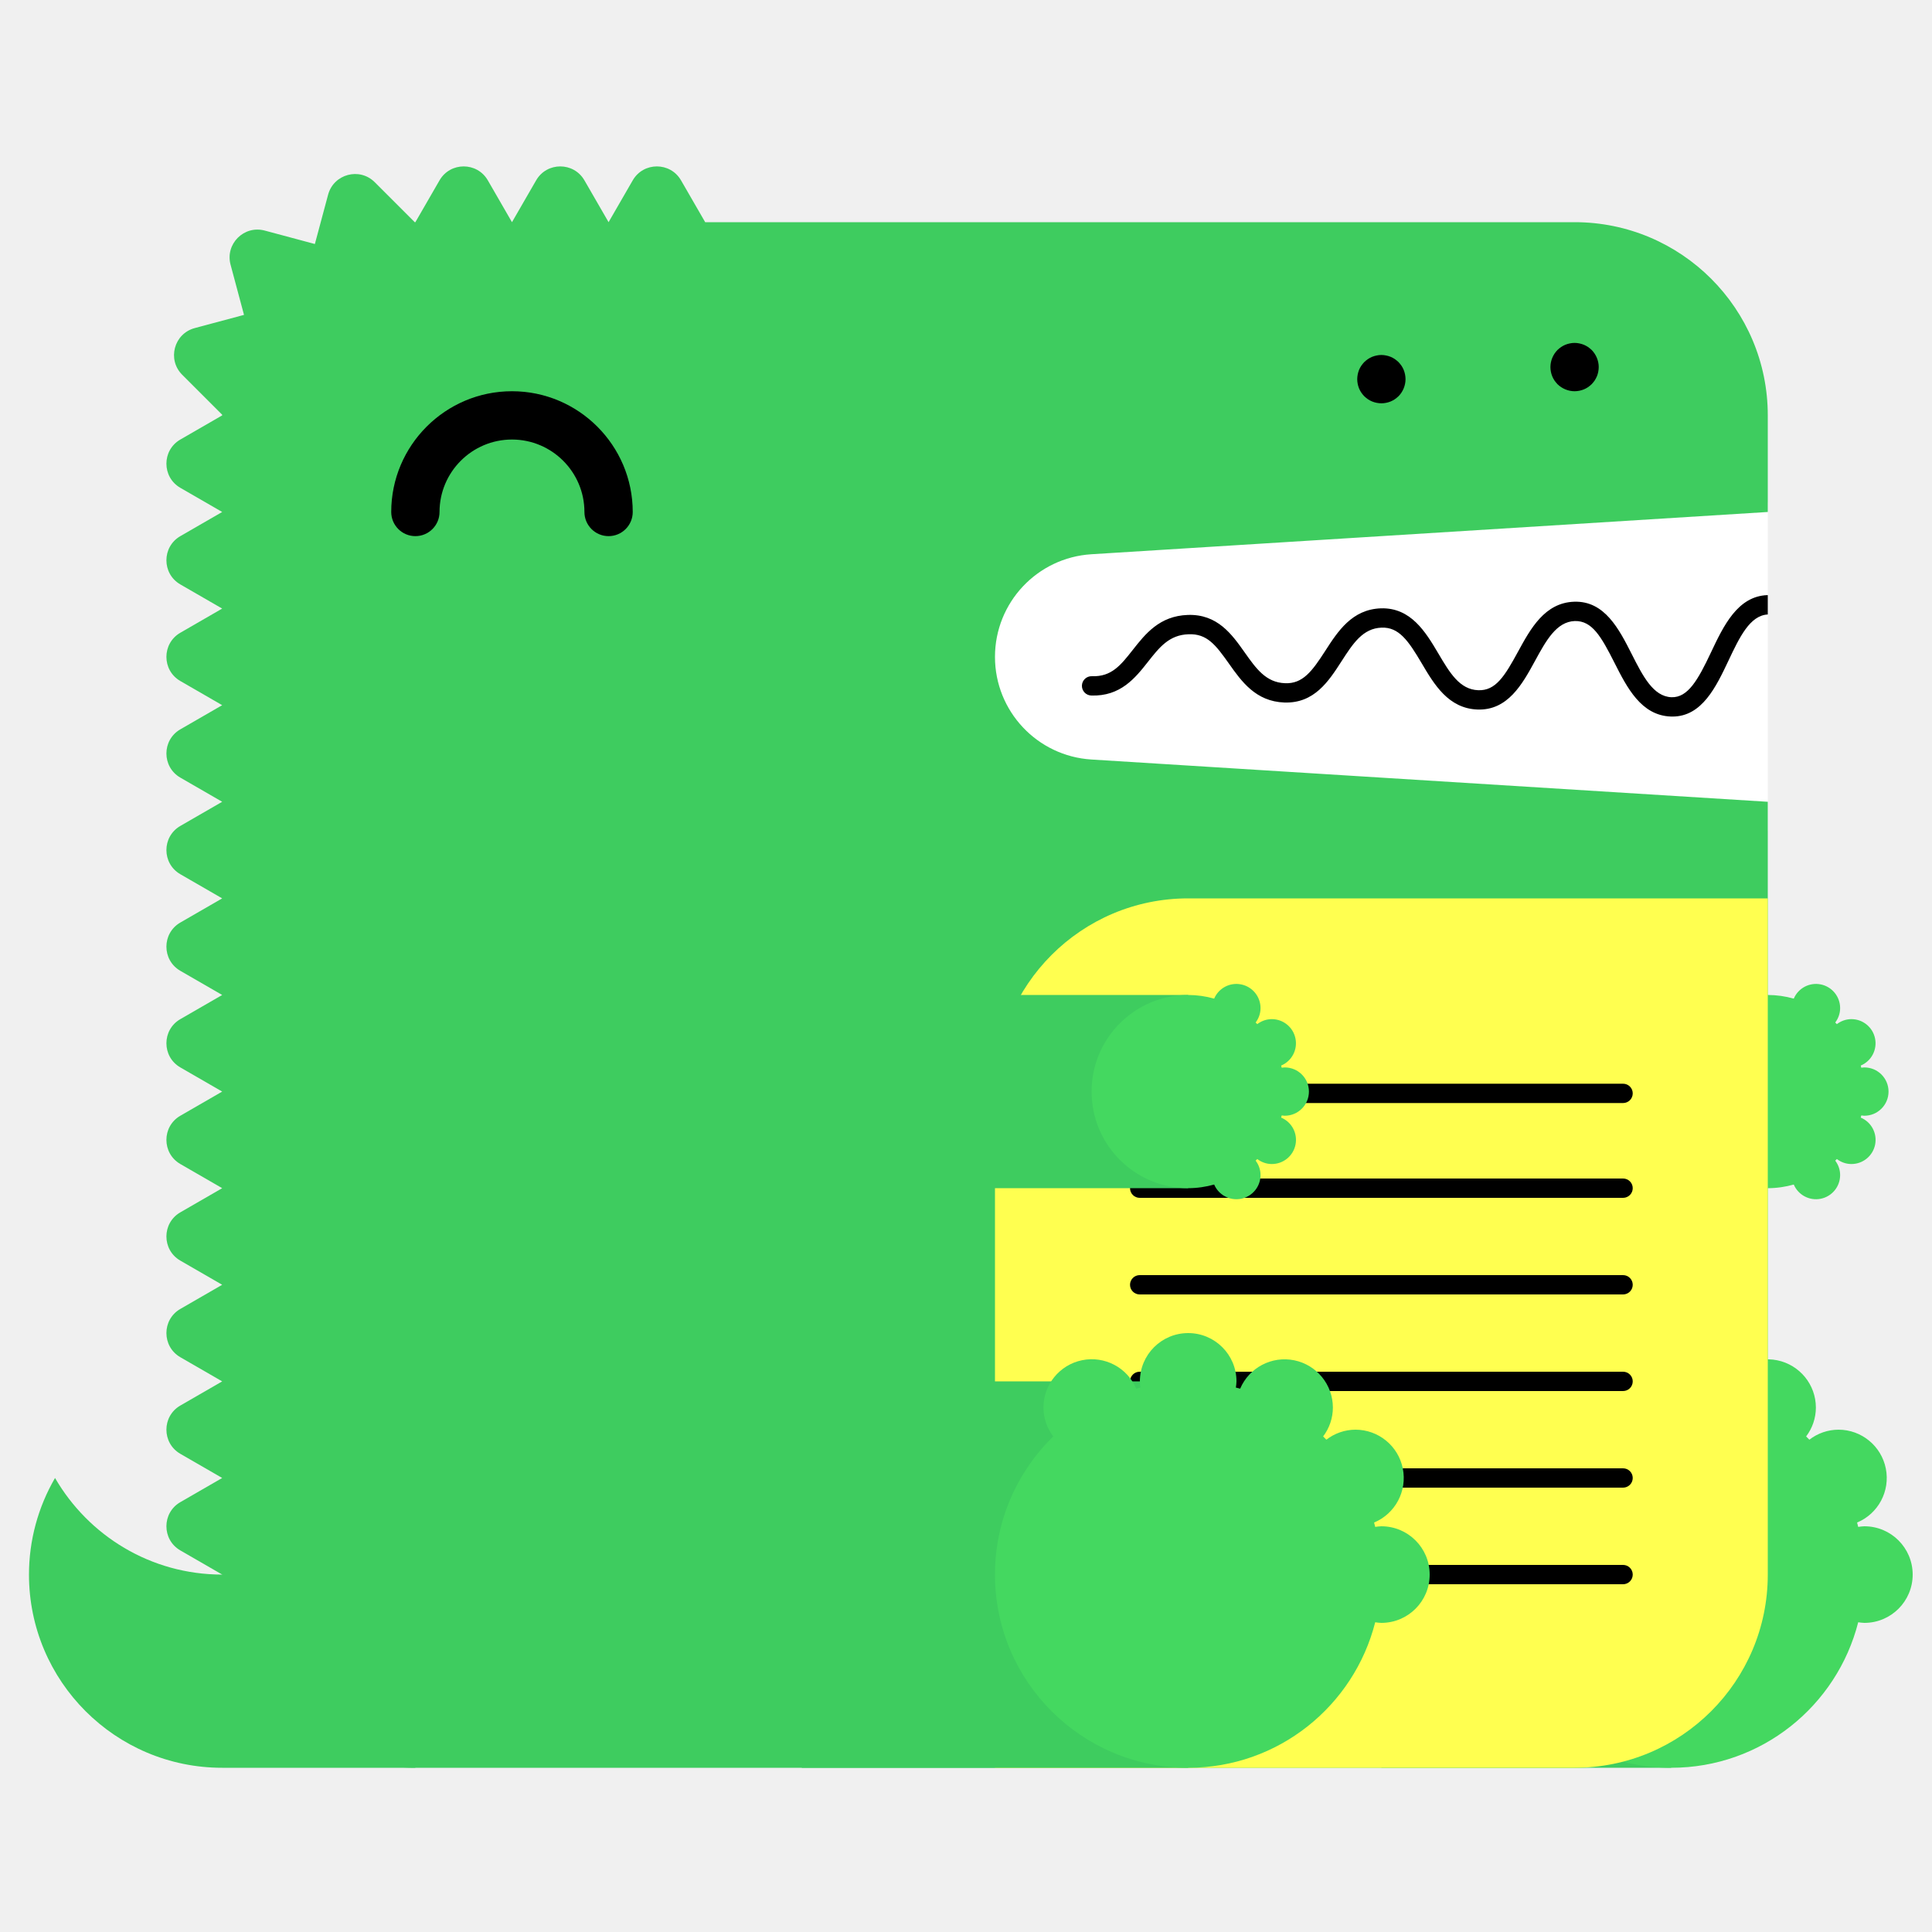
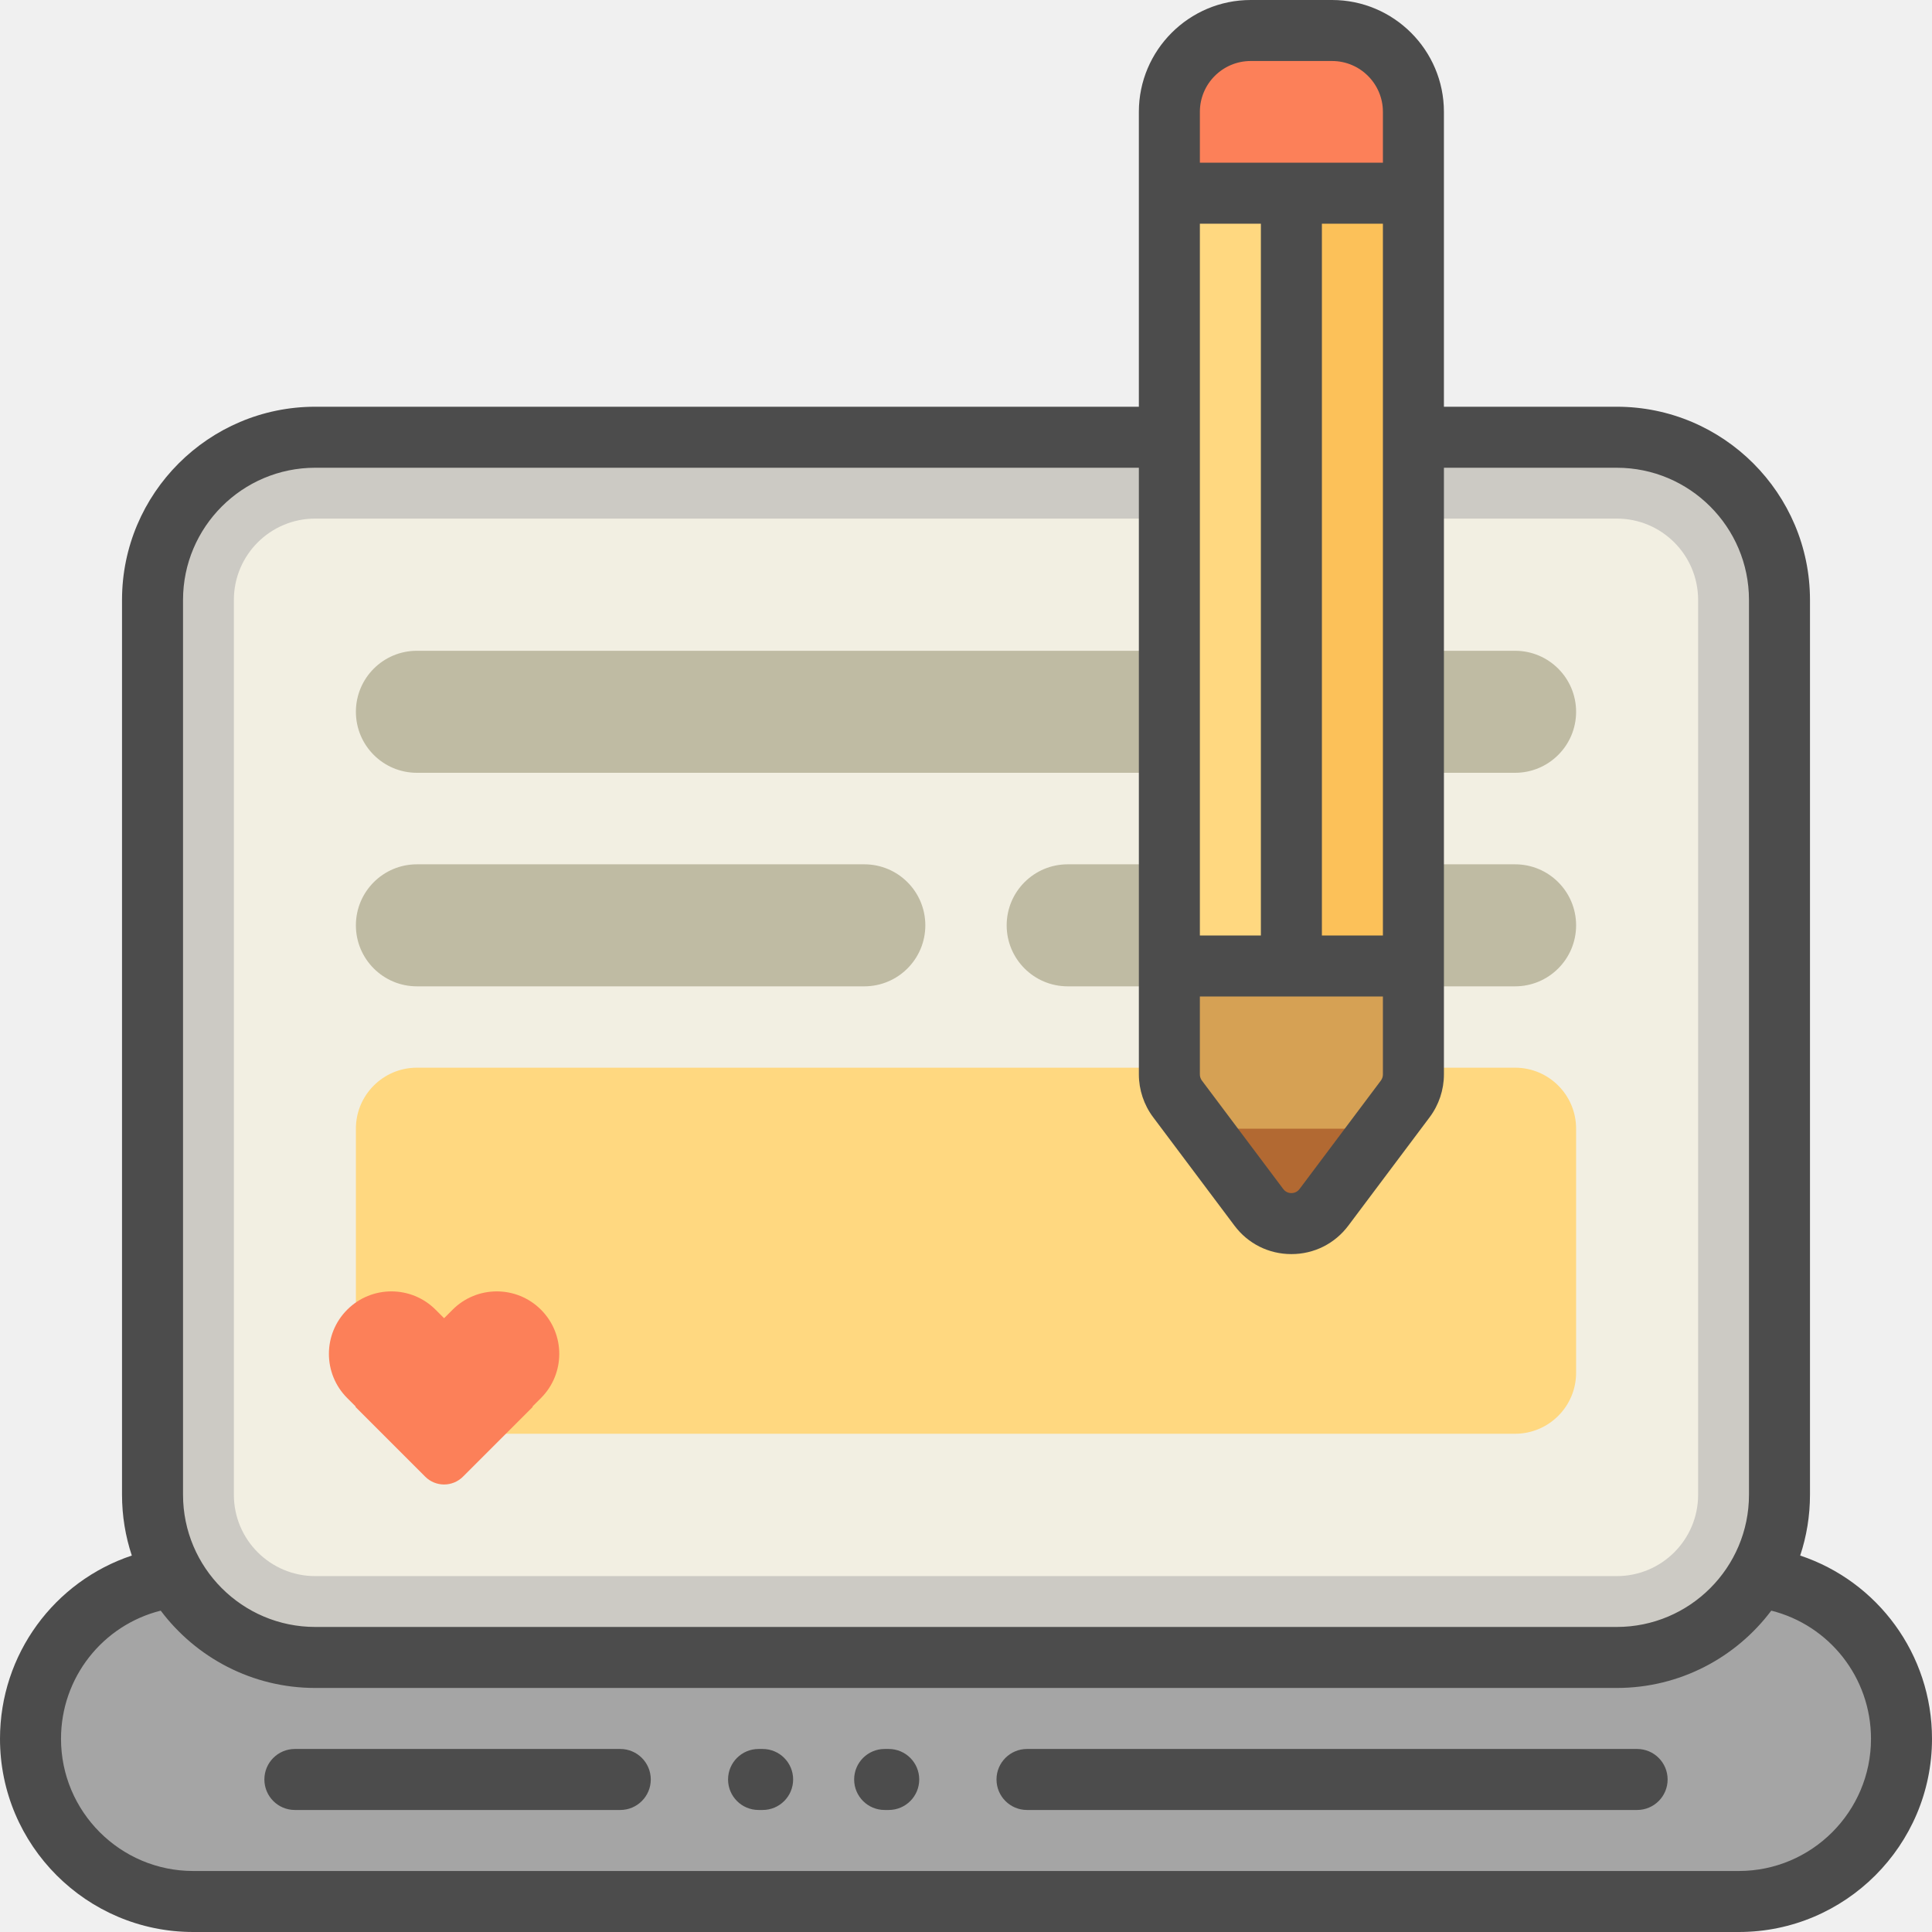
- <svg xmlns="http://www.w3.org/2000/svg" width="200" height="200" viewBox="0 0 200 200">
-   <g fill="none" fill-rule="evenodd">
-     <path fill="#FFF" d="M99 52h84v34H99z" />
-     <path d="M23 163c-7.398 0-13.843-4.027-17.303-10A19.886 19.886 0 0 0 3 163c0 11.046 8.954 20 20 20h20v-20H23z" fill="#3ECC5F" />
-     <path d="M112.98 57.376L183 53V43c0-11.046-8.954-20-20-20H73l-2.5-4.33c-1.112-1.925-3.889-1.925-5 0L63 23l-2.5-4.33c-1.111-1.925-3.889-1.925-5 0L53 23l-2.5-4.33c-1.111-1.925-3.889-1.925-5 0L43 23c-.022 0-.042.003-.065.003l-4.142-4.141c-1.57-1.571-4.252-.853-4.828 1.294l-1.369 5.104-5.192-1.392c-2.148-.575-4.111 1.389-3.535 3.536l1.39 5.193-5.102 1.367c-2.148.576-2.867 3.259-1.296 4.83l4.142 4.142c0 .021-.003.042-.003.064l-4.33 2.5c-1.925 1.111-1.925 3.889 0 5L23 53l-4.33 2.5c-1.925 1.111-1.925 3.889 0 5L23 63l-4.33 2.5c-1.925 1.111-1.925 3.889 0 5L23 73l-4.33 2.5c-1.925 1.111-1.925 3.889 0 5L23 83l-4.33 2.5c-1.925 1.111-1.925 3.889 0 5L23 93l-4.33 2.5c-1.925 1.111-1.925 3.889 0 5L23 103l-4.33 2.5c-1.925 1.111-1.925 3.889 0 5L23 113l-4.33 2.5c-1.925 1.111-1.925 3.889 0 5L23 123l-4.33 2.5c-1.925 1.111-1.925 3.889 0 5L23 133l-4.33 2.5c-1.925 1.111-1.925 3.889 0 5L23 143l-4.33 2.5c-1.925 1.111-1.925 3.889 0 5L23 153l-4.33 2.5c-1.925 1.111-1.925 3.889 0 5L23 163c0 11.046 8.954 20 20 20h120c11.046 0 20-8.954 20-20V83l-70.02-4.376A10.645 10.645 0 0 1 103 68c0-5.621 4.37-10.273 9.98-10.624" fill="#3ECC5F" />
-     <path fill="#3ECC5F" d="M143 183h30v-40h-30z" />
-     <path d="M193 158c-.219 0-.428.037-.639.064-.038-.15-.074-.301-.116-.451A5 5 0 0 0 190.32 148a4.96 4.96 0 0 0-3.016 1.036 26.531 26.531 0 0 0-.335-.336 4.955 4.955 0 0 0 1.011-2.987 5 5 0 0 0-9.599-1.959c-.148-.042-.297-.077-.445-.115.027-.211.064-.42.064-.639a5 5 0 0 0-5-5 5 5 0 0 0-5 5c0 .219.037.428.064.639-.148.038-.297.073-.445.115a4.998 4.998 0 0 0-9.599 1.959c0 1.125.384 2.151 1.011 2.987-3.717 3.632-6.031 8.693-6.031 14.3 0 11.046 8.954 20 20 20 9.339 0 17.16-6.41 19.361-15.064.211.027.42.064.639.064a5 5 0 0 0 5-5 5 5 0 0 0-5-5" fill="#44D860" />
-     <path fill="#3ECC5F" d="M153 123h30v-20h-30z" />
-     <path d="M193 115.5a2.5 2.5 0 1 0 0-5c-.109 0-.214.019-.319.032-.02-.075-.037-.15-.058-.225a2.501 2.501 0 0 0-.963-4.807c-.569 0-1.088.197-1.508.518a6.653 6.653 0 0 0-.168-.168c.314-.417.506-.931.506-1.494a2.5 2.5 0 0 0-4.8-.979A9.987 9.987 0 0 0 183 103c-5.522 0-10 4.478-10 10s4.478 10 10 10c.934 0 1.833-.138 2.69-.377a2.5 2.5 0 0 0 4.8-.979c0-.563-.192-1.077-.506-1.494.057-.055.113-.111.168-.168.42.321.939.518 1.508.518a2.5 2.5 0 0 0 .963-4.807c.021-.074.038-.15.058-.225.105.013.21.032.319.032" fill="#44D860" />
-     <path d="M63 55.5a2.5 2.5 0 0 1-2.5-2.5c0-4.136-3.364-7.5-7.5-7.5s-7.5 3.364-7.5 7.5a2.5 2.5 0 1 1-5 0c0-6.893 5.607-12.5 12.5-12.5S65.5 46.107 65.5 53a2.5 2.5 0 0 1-2.5 2.5" fill="#000" />
-     <path d="M103 183h60c11.046 0 20-8.954 20-20V93h-60c-11.046 0-20 8.954-20 20v70z" fill="#FFFF50" />
-     <path d="M168.02 124h-50.04a1 1 0 1 1 0-2h50.04a1 1 0 1 1 0 2m0 20h-50.04a1 1 0 1 1 0-2h50.04a1 1 0 1 1 0 2m0 20h-50.04a1 1 0 1 1 0-2h50.04a1 1 0 1 1 0 2m0-49.814h-50.04a1 1 0 1 1 0-2h50.04a1 1 0 1 1 0 2m0 19.814h-50.04a1 1 0 1 1 0-2h50.04a1 1 0 1 1 0 2m0 20h-50.04a1 1 0 1 1 0-2h50.04a1 1 0 1 1 0 2M183 61.611c-.012 0-.022-.006-.034-.005-3.09.105-4.552 3.196-5.842 5.923-1.346 2.85-2.387 4.703-4.093 4.647-1.889-.068-2.969-2.202-4.113-4.46-1.314-2.594-2.814-5.536-5.963-5.426-3.046.104-4.513 2.794-5.807 5.167-1.377 2.528-2.314 4.065-4.121 3.994-1.927-.07-2.951-1.805-4.136-3.813-1.321-2.236-2.848-4.75-5.936-4.664-2.994.103-4.465 2.385-5.763 4.4-1.373 2.13-2.335 3.428-4.165 3.351-1.973-.07-2.992-1.51-4.171-3.177-1.324-1.873-2.816-3.993-5.895-3.89-2.928.1-4.399 1.97-5.696 3.618-1.232 1.564-2.194 2.802-4.229 2.724a1 1 0 0 0-.072 2c3.017.101 4.545-1.8 5.872-3.487 1.177-1.496 2.193-2.787 4.193-2.855 1.926-.082 2.829 1.115 4.195 3.045 1.297 1.834 2.769 3.914 5.731 4.021 3.103.104 4.596-2.215 5.918-4.267 1.182-1.834 2.202-3.417 4.15-3.484 1.793-.067 2.769 1.35 4.145 3.681 1.297 2.197 2.766 4.686 5.787 4.796 3.125.108 4.634-2.62 5.949-5.035 1.139-2.088 2.214-4.06 4.119-4.126 1.793-.042 2.728 1.595 4.111 4.33 1.292 2.553 2.757 5.445 5.825 5.556l.169.003c3.064 0 4.518-3.075 5.805-5.794 1.139-2.41 2.217-4.68 4.067-4.773v-2z" fill="#000" />
-     <path fill="#3ECC5F" d="M83 183h40v-40H83z" />
-     <path d="M143 158c-.219 0-.428.037-.639.064-.038-.15-.074-.301-.116-.451A5 5 0 0 0 140.32 148a4.96 4.96 0 0 0-3.016 1.036 26.531 26.531 0 0 0-.335-.336 4.955 4.955 0 0 0 1.011-2.987 5 5 0 0 0-9.599-1.959c-.148-.042-.297-.077-.445-.115.027-.211.064-.42.064-.639a5 5 0 0 0-5-5 5 5 0 0 0-5 5c0 .219.037.428.064.639-.148.038-.297.073-.445.115a4.998 4.998 0 0 0-9.599 1.959c0 1.125.384 2.151 1.011 2.987-3.717 3.632-6.031 8.693-6.031 14.3 0 11.046 8.954 20 20 20 9.339 0 17.16-6.41 19.361-15.064.211.027.42.064.639.064a5 5 0 0 0 5-5 5 5 0 0 0-5-5" fill="#44D860" />
-     <path fill="#3ECC5F" d="M83 123h40v-20H83z" />
-     <path d="M133 115.5a2.5 2.5 0 1 0 0-5c-.109 0-.214.019-.319.032-.02-.075-.037-.15-.058-.225a2.501 2.501 0 0 0-.963-4.807c-.569 0-1.088.197-1.508.518a6.653 6.653 0 0 0-.168-.168c.314-.417.506-.931.506-1.494a2.5 2.5 0 0 0-4.8-.979A9.987 9.987 0 0 0 123 103c-5.522 0-10 4.478-10 10s4.478 10 10 10c.934 0 1.833-.138 2.69-.377a2.5 2.5 0 0 0 4.8-.979c0-.563-.192-1.077-.506-1.494.057-.055.113-.111.168-.168.42.321.939.518 1.508.518a2.5 2.5 0 0 0 .963-4.807c.021-.074.038-.15.058-.225.105.013.21.032.319.032" fill="#44D860" />
-     <path d="M143 41.75c-.16 0-.33-.02-.49-.05a2.52 2.52 0 0 1-.47-.14c-.15-.06-.29-.14-.431-.23-.13-.09-.259-.2-.38-.31-.109-.12-.219-.24-.309-.38s-.17-.28-.231-.43a2.619 2.619 0 0 1-.189-.96c0-.16.02-.33.05-.49.03-.16.08-.31.139-.47.061-.15.141-.29.231-.43.09-.13.2-.26.309-.38.121-.11.25-.22.38-.31.141-.09.281-.17.431-.23.149-.06.31-.11.47-.14.32-.07.65-.07.98 0 .159.03.32.08.47.14.149.06.29.14.43.23.13.09.259.2.38.31.11.12.22.25.31.38.09.14.17.28.23.43.06.16.11.31.14.47.029.16.05.33.05.49 0 .66-.271 1.31-.73 1.77-.121.11-.25.22-.38.31-.14.09-.281.17-.43.23a2.565 2.565 0 0 1-.96.19m20-1.25c-.66 0-1.3-.27-1.771-.73a3.802 3.802 0 0 1-.309-.38c-.09-.14-.17-.28-.231-.43a2.619 2.619 0 0 1-.189-.96c0-.66.27-1.3.729-1.77.121-.11.25-.22.38-.31.141-.09.281-.17.431-.23.149-.06.31-.11.47-.14.32-.07.66-.07.98 0 .159.03.32.08.47.14.149.06.29.14.43.23.13.09.259.2.38.31.459.47.73 1.11.73 1.77 0 .16-.021.33-.05.49-.03.16-.08.32-.14.47-.07.15-.14.29-.23.43-.09.13-.2.26-.31.38-.121.11-.25.22-.38.31-.14.09-.281.17-.43.23a2.565 2.565 0 0 1-.96.19" fill="#000" />
-   </g>
+ <svg xmlns="http://www.w3.org/2000/svg" version="1.1" id="Layer_1" x="0px" y="0px" viewBox="0 0 512 512" style="enable-background:new 0 0 512 512;" xml:space="preserve">
+   <path style="fill:#A5A5A5;" d="M503.916,460.8L503.916,460.8c0,23.812-19.304,43.116-43.116,43.116H51.2  c-23.812,0-43.116-19.304-43.116-43.116l0,0c0-23.812,19.304-43.116,43.116-43.116h409.6  C484.612,417.684,503.916,436.988,503.916,460.8z" />
+   <path style="fill:#CCCAC4;" d="M471.579,158.989v237.137c0,23.812-19.304,43.116-43.116,43.116H83.537  c-23.812,0-43.116-19.304-43.116-43.116V158.989c0-23.812,19.304-43.116,43.116-43.116h344.926  C452.275,115.874,471.579,135.178,471.579,158.989z" />
+   <path style="fill:#F2EFE2;" d="M428.463,417.684H83.537c-11.906,0-21.558-9.651-21.558-21.558V158.989  c0-11.906,9.651-21.558,21.558-21.558h344.926c11.906,0,21.558,9.651,21.558,21.558v237.137  C450.021,408.033,440.37,417.684,428.463,417.684z" />
+   <path style="fill:#BFBBA3;" d="M401.516,204.8H110.484c-8.929,0-16.168-7.239-16.168-16.168l0,0c0-8.929,7.239-16.168,16.168-16.168  h291.032c8.929,0,16.168,7.239,16.168,16.168l0,0C417.684,197.561,410.445,204.8,401.516,204.8z M245.221,245.221L245.221,245.221  c0-8.929-7.239-16.168-16.168-16.168H110.484c-8.929,0-16.168,7.239-16.168,16.168l0,0c0,8.929,7.239,16.168,16.168,16.168h118.568  C237.982,261.389,245.221,254.15,245.221,245.221z M417.684,245.221L417.684,245.221c0-8.929-7.239-16.168-16.168-16.168H282.947  c-8.929,0-16.168,7.239-16.168,16.168l0,0c0,8.929,7.239,16.168,16.168,16.168h118.568  C410.445,261.389,417.684,254.15,417.684,245.221z" />
+   <path style="fill:#FFD880;" d="M401.516,379.958H110.484c-8.929,0-16.168-7.239-16.168-16.168v-64.674  c0-8.929,7.239-16.168,16.168-16.168h291.032c8.929,0,16.168,7.239,16.168,16.168v64.674  C417.684,372.719,410.445,379.958,401.516,379.958z" />
+   <path style="fill:#FC8059;" d="M143.361,370.496l-2.258,2.258l0.083,0.083l-18.495,18.495c-1.327,1.327-3.127,2.073-5.004,2.073l0,0  c-1.877,0-3.677-0.746-5.004-2.073L94.19,372.837l0.083-0.083l-2.258-2.258c-6.466-6.466-6.466-16.949,0-23.415l0,0  c6.466-6.466,16.949-6.466,23.415,0l2.258,2.258l2.258-2.258c6.466-6.466,16.949-6.466,23.415,0l0,0  C149.827,353.547,149.827,364.03,143.361,370.496z" />
+   <path style="fill:#D6A154;" d="M372.413,291.212l-21.558,28.744c-4.312,5.748-12.935,5.748-17.246,0l-21.558-28.744  c-1.399-1.866-2.156-4.135-2.156-6.467V29.642c0-11.906,9.651-21.558,21.558-21.558h21.558c11.906,0,21.558,9.651,21.558,21.558  v255.102C374.568,287.076,373.812,289.346,372.413,291.212z" />
+   <path style="fill:#B26932;" d="M366.484,299.116l-15.629,20.839c-4.312,5.748-12.935,5.748-17.246,0l-15.629-20.839H366.484z" />
+   <path style="fill:#FFD880;" d="M309.895,256V29.642c0-11.906,9.651-21.558,21.558-21.558h21.558  c11.906,0,21.558,9.651,21.558,21.558V256H309.895z" />
+   <path style="fill:#FCC159;" d="M342.232,256V8.084h10.779c11.906,0,21.558,9.651,21.558,21.558V256H342.232z" />
+   <path style="fill:#FC8059;" d="M374.568,29.642V51.2h-64.674V29.642c0-11.906,9.651-21.558,21.558-21.558h21.558  C364.917,8.084,374.568,17.736,374.568,29.642z" />
+   <path style="fill:#4C4C4C;" d="M477.068,412.237c1.685-5.067,2.596-10.485,2.596-16.11V158.989c0-28.231-22.969-51.2-51.2-51.2  h-45.811V29.642C382.653,13.298,369.355,0,353.01,0h-21.558c-16.344,0-29.642,13.298-29.642,29.642v78.147H83.537  c-28.231,0-51.2,22.969-51.2,51.2v237.137c0,5.627,0.912,11.043,2.596,16.11C14.43,419.065,0,438.368,0,460.8  C0,489.031,22.969,512,51.2,512h409.6c28.231,0,51.2-22.969,51.2-51.2C512,438.368,497.57,419.065,477.068,412.237z M317.979,29.642  c0-7.43,6.044-13.474,13.474-13.474h21.558c7.43,0,13.474,6.044,13.474,13.474v13.474h-48.505V29.642z M366.484,59.284v188.632  h-16.168V59.284H366.484z M317.979,59.284h16.168v188.632h-16.168V59.284z M317.979,264.084h48.505v20.66  c0,0.579-0.192,1.153-0.539,1.617l-21.558,28.743c-0.704,0.938-1.652,1.078-2.156,1.078s-1.452-0.14-2.156-1.078l-21.557-28.741  c-0.348-0.466-0.54-1.04-0.54-1.619V264.084z M48.505,158.989c0-19.317,15.715-35.032,35.032-35.032h218.274v160.786  c0,4.053,1.339,8.071,3.773,11.318l21.558,28.743c3.596,4.796,9.096,7.545,15.091,7.545s11.495-2.75,15.091-7.545l21.558-28.742  c2.433-3.244,3.773-7.263,3.773-11.319V123.958h45.811c19.317,0,35.032,15.715,35.032,35.032v237.137  c0,19.317-15.715,35.032-35.032,35.032H83.537c-19.317,0-35.032-15.715-35.032-35.032V158.989z M460.8,495.832H51.2  c-19.317,0-35.032-15.715-35.032-35.032c0-16.257,11.071-30.113,26.426-33.963c9.349,12.434,24.222,20.49,40.943,20.49h344.926  c16.72,0,31.594-8.056,40.943-20.49c15.355,3.85,26.426,17.707,26.426,33.963C495.832,480.117,480.117,495.832,460.8,495.832z   M172.463,471.579c0,4.466-3.618,8.084-8.084,8.084H78.147c-4.466,0-8.084-3.618-8.084-8.084s3.618-8.084,8.084-8.084h86.232  C168.845,463.495,172.463,467.113,172.463,471.579z M441.937,471.579c0,4.466-3.618,8.084-8.084,8.084H272.168  c-4.466,0-8.084-3.618-8.084-8.084s3.618-8.084,8.084-8.084h161.684C438.318,463.495,441.937,467.113,441.937,471.579z   M243.604,471.579c0,4.466-3.618,8.084-8.084,8.084h-1.078c-4.466,0-8.084-3.618-8.084-8.084s3.618-8.084,8.084-8.084h1.078  C239.986,463.495,243.604,467.113,243.604,471.579z M210.189,471.579c0,4.466-3.618,8.084-8.084,8.084h-1.078  c-4.466,0-8.084-3.618-8.084-8.084s3.618-8.084,8.084-8.084h1.078C206.571,463.495,210.189,467.113,210.189,471.579z" />
+   <g>
+ </g>
+   <g>
+ </g>
+   <g>
+ </g>
+   <g>
+ </g>
+   <g>
+ </g>
+   <g>
+ </g>
+   <g>
+ </g>
+   <g>
+ </g>
+   <g>
+ </g>
+   <g>
+ </g>
+   <g>
+ </g>
+   <g>
+ </g>
+   <g>
+ </g>
+   <g>
+ </g>
+   <g>
+ </g>
</svg>
